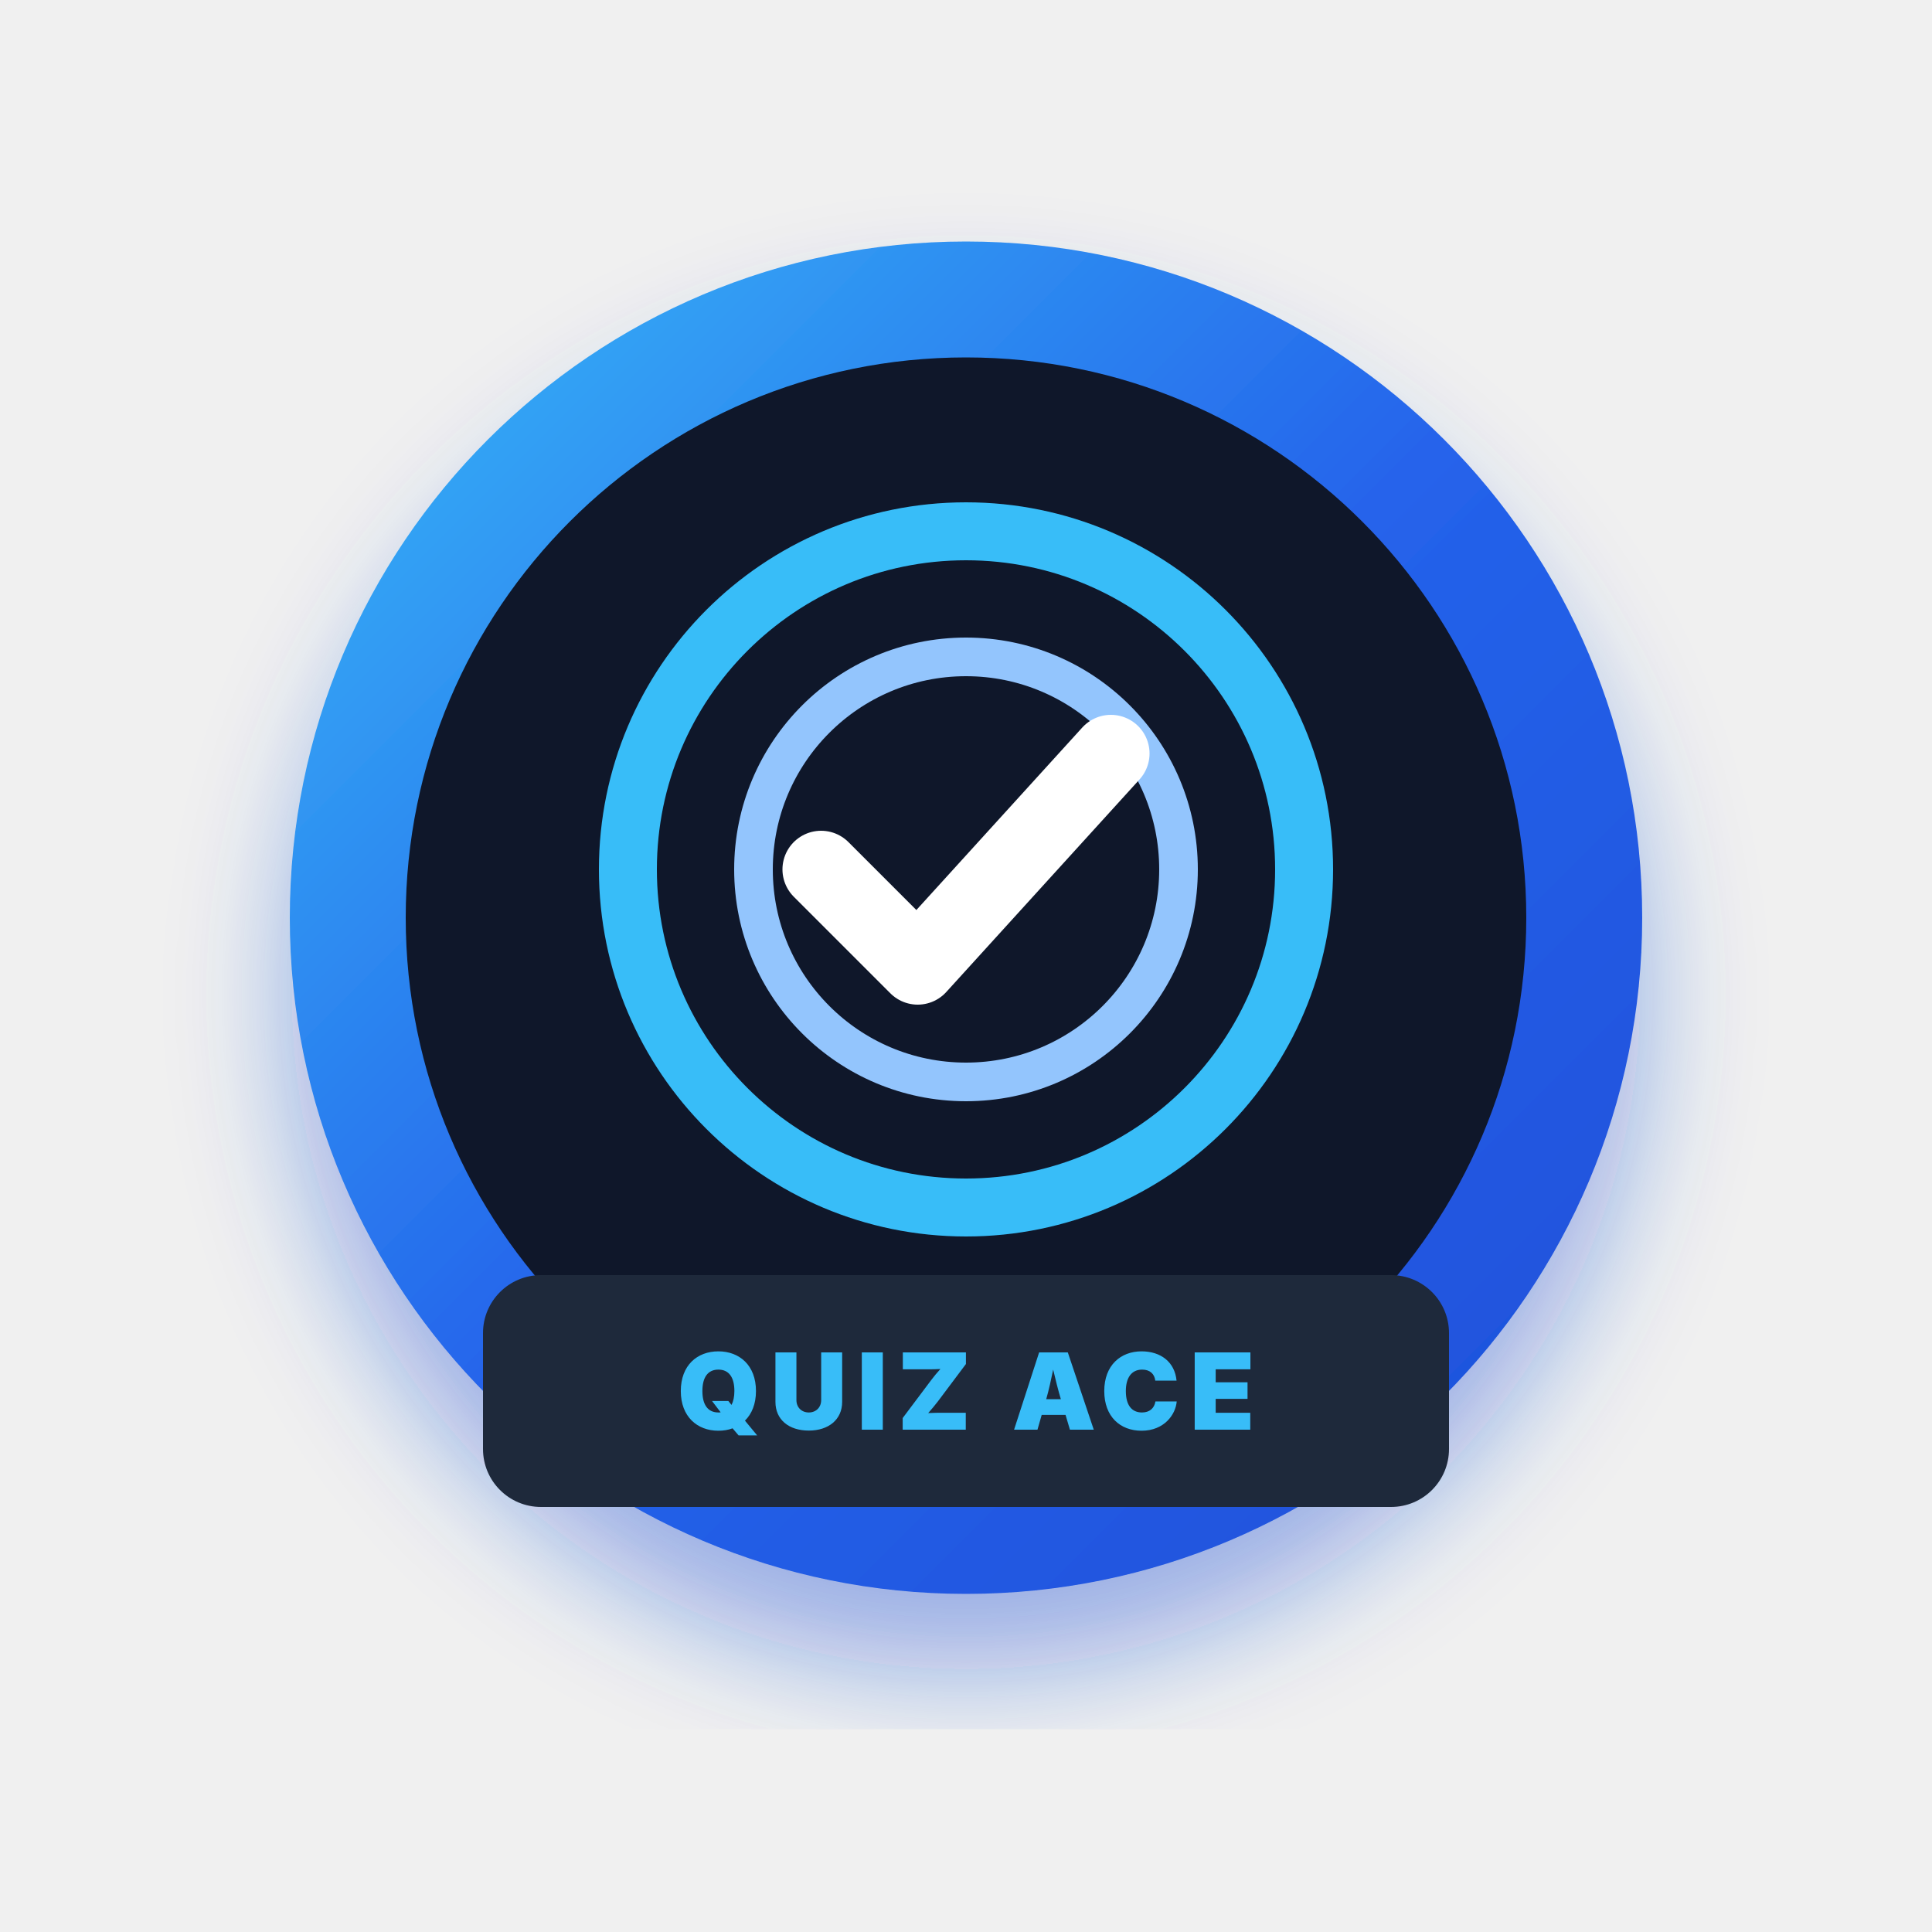
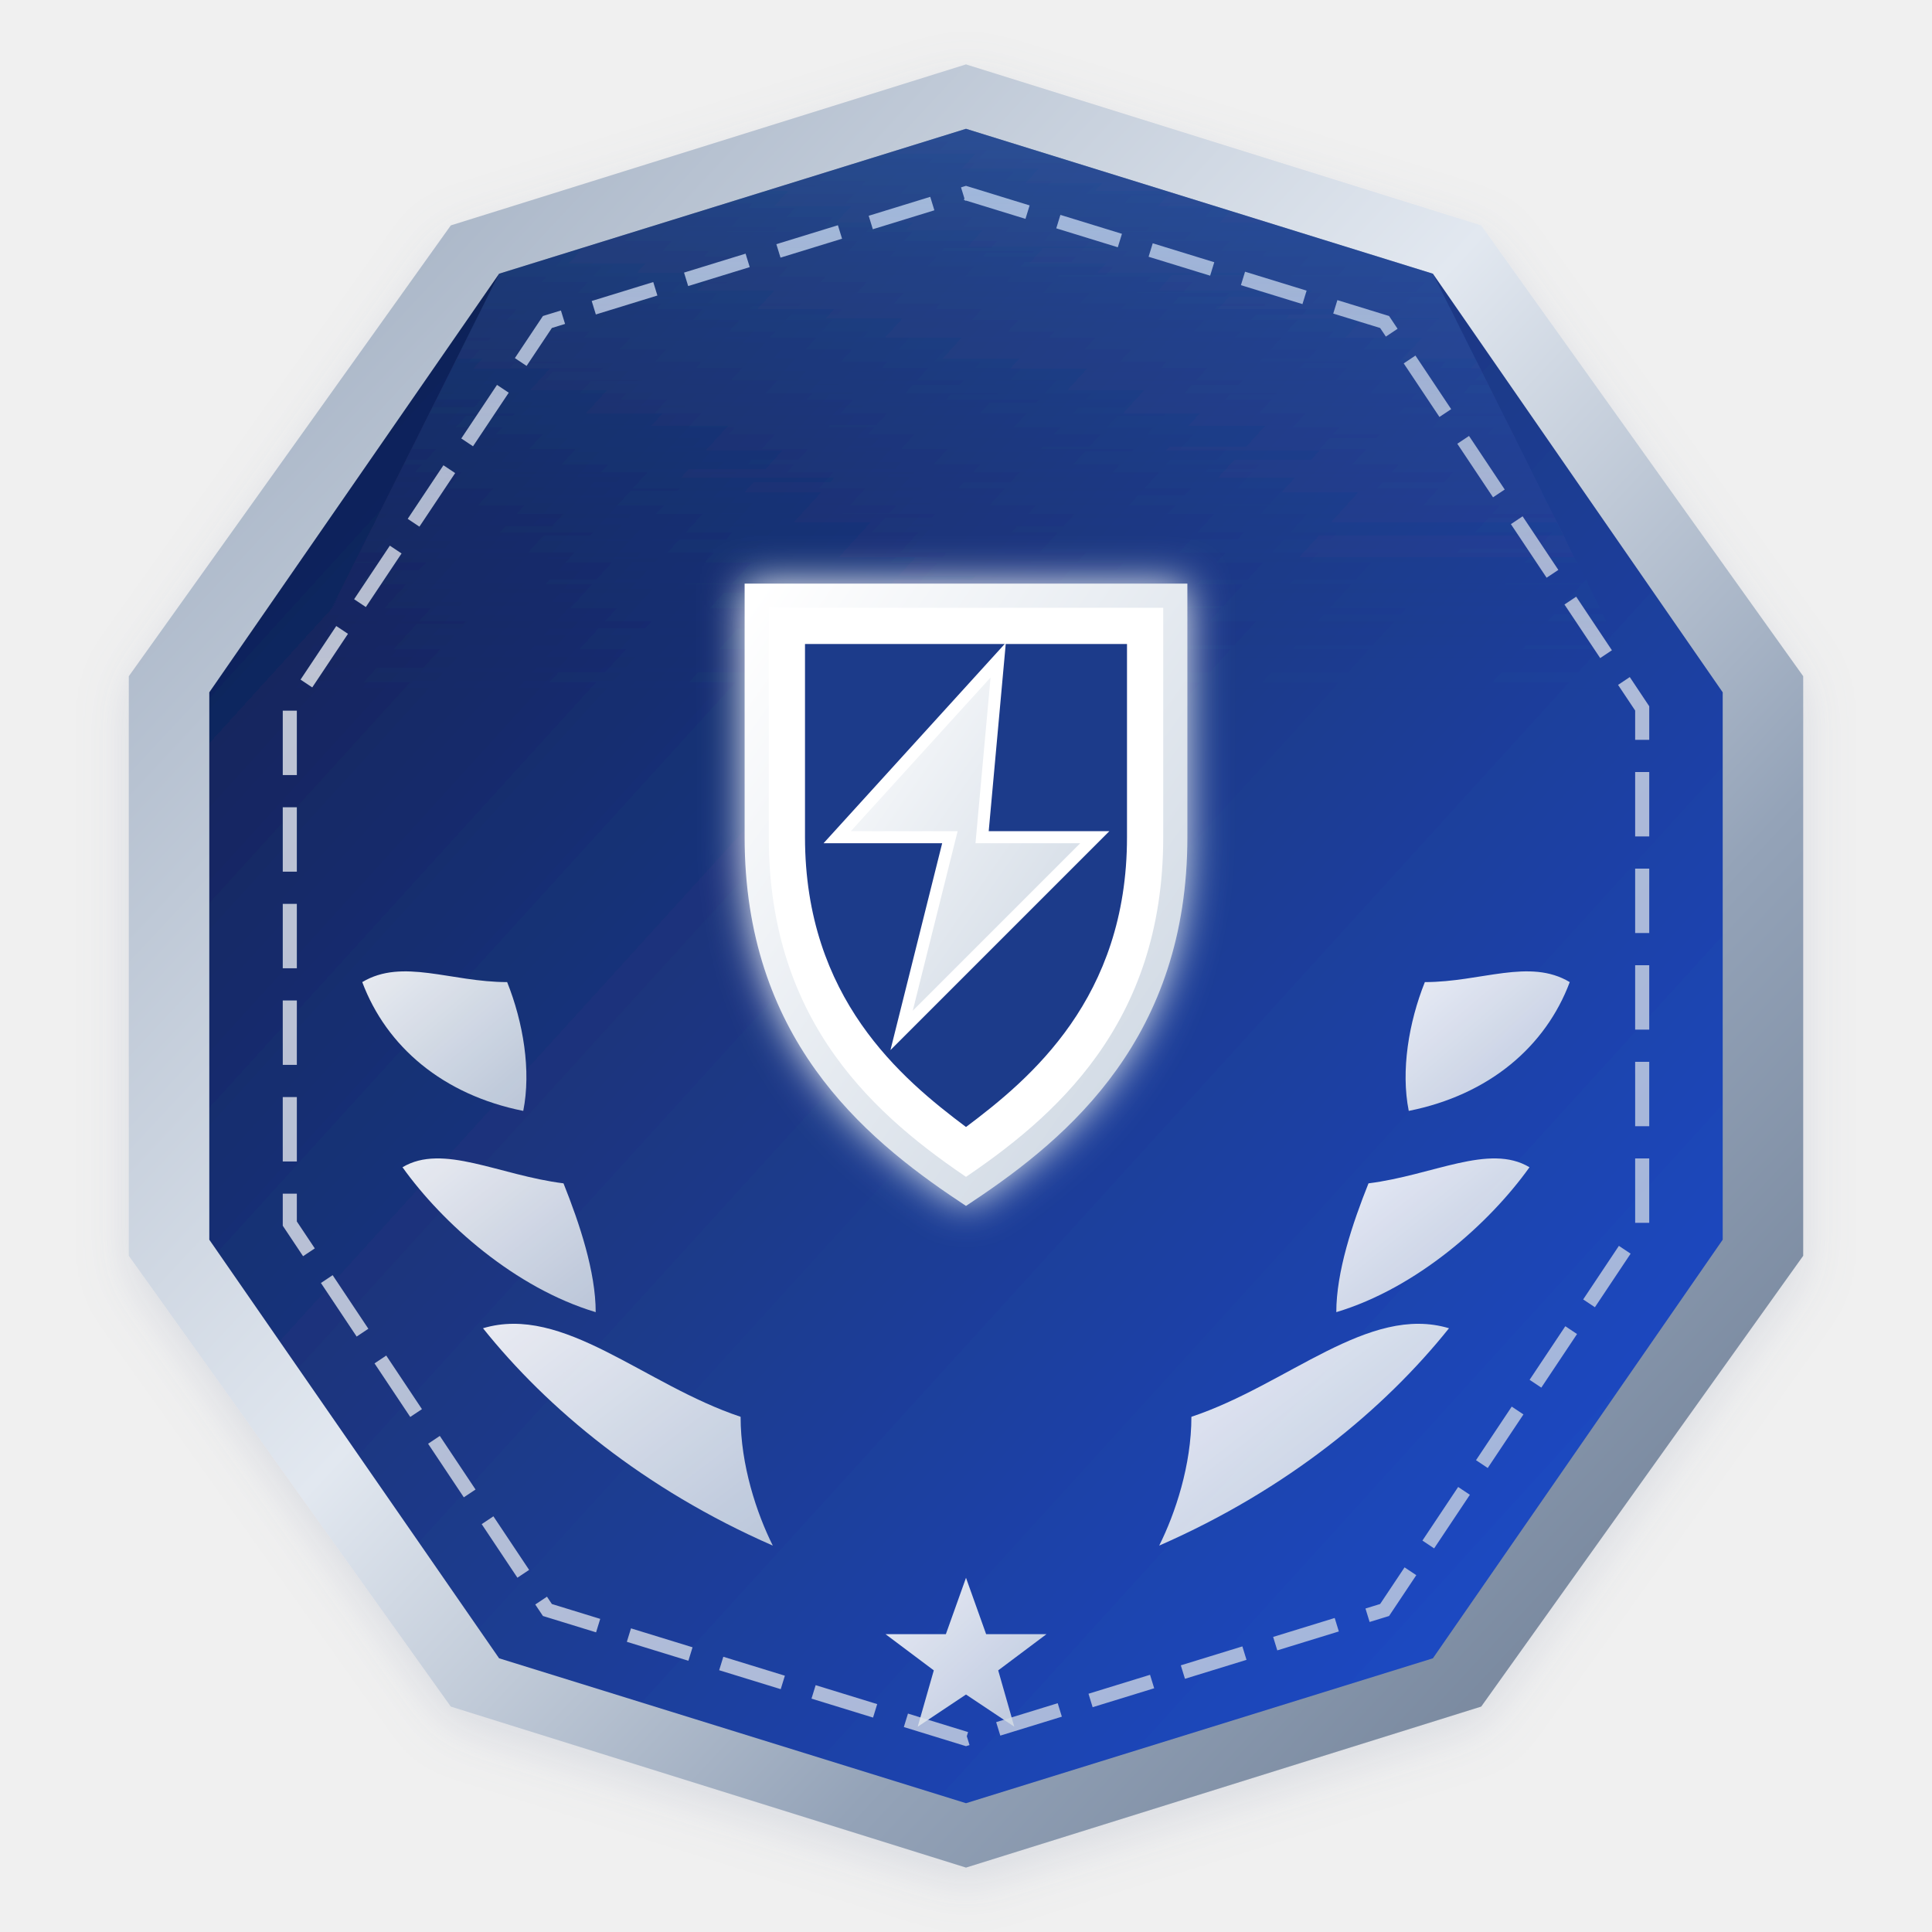
- <svg xmlns="http://www.w3.org/2000/svg" viewBox="0 0 200 200" width="200" height="200" fill="none">
+ <svg xmlns="http://www.w3.org/2000/svg" viewBox="0 0 240 240" width="100%" height="100%">
  <defs>
-     <linearGradient id="quizBlue" x1="0%" y1="0%" x2="100%" y2="100%">
-       <stop offset="0%" stop-color="#38bdf8" />
-       <stop offset="50%" stop-color="#2563eb" />
+     <linearGradient id="shieldBg" x1="0%" y1="0%" x2="100%" y2="100%">
+       <stop offset="0%" stop-color="#0a1945" />
+       <stop offset="50%" stop-color="#1e3a8a" />
      <stop offset="100%" stop-color="#1d4ed8" />
    </linearGradient>
-     <filter id="shadowQuizBlue" x="-10%" y="-10%" width="120%" height="120%">
-       <feDropShadow dx="0" dy="8" stdDeviation="6" flood-color="#1d4ed8" flood-opacity="0.4" />
+     <linearGradient id="shieldHighlight" x1="0%" y1="0%" x2="0%" y2="100%">
+       <stop offset="0%" stop-color="#60a5fa" stop-opacity="0.5" />
+       <stop offset="100%" stop-color="#1e3a8a" stop-opacity="0" />
+     </linearGradient>
+     <linearGradient id="tierRim" x1="0%" y1="0%" x2="100%" y2="100%">
+       <stop offset="0%" stop-color="#94a3b8" />
+       <stop offset="45%" stop-color="#e2e8f0" />
+       <stop offset="70%" stop-color="#94a3b8" />
+       <stop offset="100%" stop-color="#64748b" />
+     </linearGradient>
+     <linearGradient id="tierAccent" x1="0%" y1="0%" x2="100%" y2="100%">
+       <stop offset="0%" stop-color="#ffffff" />
+       <stop offset="100%" stop-color="#cbd5e1" />
+     </linearGradient>
+     <filter id="badgeShadow" x="-20%" y="-20%" width="140%" height="140%">
+       <feDropShadow dx="0" dy="8" stdDeviation="10" flood-color="#0a1945" flood-opacity="0.35" />
+       <feDropShadow dx="0" dy="2" stdDeviation="3" flood-color="#94a3b8" flood-opacity="0.25" />
+     </filter>
+     <filter id="iconGlow" x="-30%" y="-30%" width="160%" height="160%">
+       <feGaussianBlur stdDeviation="2.5" result="blur" />
+       <feMerge>
+         <feMergeNode in="blur" />
+         <feMergeNode in="SourceGraphic" />
+       </feMerge>
    </filter>
  </defs>
-   <circle cx="100" cy="95" r="70" fill="url(#quizBlue)" filter="url(#shadowQuizBlue)" />
-   <circle cx="100" cy="95" r="58" fill="#0f172a" />
-   <circle cx="100" cy="90" r="35" fill="none" stroke="#38bdf8" stroke-width="6" />
-   <circle cx="100" cy="90" r="22" fill="none" stroke="#93c5fd" stroke-width="4" />
-   <path d="M85 90 L95 100 L115 78" stroke="#ffffff" stroke-width="8" stroke-linecap="round" stroke-linejoin="round" />
-   <rect x="50" y="132" width="100" height="24" rx="6" fill="#1e293b" />
-   <text x="100" y="148" font-family="'Inter', sans-serif" font-size="11" font-weight="900" fill="#38bdf8" text-anchor="middle" letter-spacing="1">QUIZ ACE</text>
+   <g filter="url(#badgeShadow)">
+     <polygon points="120,8 184,28 224,84 224,156 184,212 120,232 56,212 16,156 16,84 56,28" fill="url(#tierRim)" />
+     <polygon points="120,16 178,34 214,86 214,154 178,206 120,224 62,206 26,154 26,86 62,34" fill="url(#shieldBg)" />
+     <polygon points="120,24 172,40 204,88 204,152 172,200 120,216 68,200 36,152 36,88 68,40" fill="none" stroke="url(#tierAccent)" stroke-width="1.75" stroke-opacity="0.75" stroke-dasharray="8 4" />
+     <path d="M62,34 L120,16 L178,34 L204,86 L36,86 Z" fill="url(#shieldHighlight)" opacity="0.6" />
+   </g>
+   <g fill="url(#tierAccent)" opacity="0.9">
+     <path d="M60,165 C68,175 80,185 96,192 C94,188 92,182 92,176 C80,172 70,162 60,165 Z" />
+     <path d="M50,145 C55,152 64,160 74,163 C74,158 72,152 70,147 C62,146 55,142 50,145 Z" />
+     <path d="M45,122 C48,130 55,136 65,138 C66,133 65,127 63,122 C56,122 50,119 45,122 Z" />
+     <path d="M180,165 C172,175 160,185 144,192 C146,188 148,182 148,176 C160,172 170,162 180,165 Z" />
+     <path d="M190,145 C185,152 176,160 166,163 C166,158 168,152 170,147 C178,146 185,142 190,145 Z" />
+     <path d="M195,122 C192,130 185,136 175,138 C174,133 175,127 177,122 C184,122 190,119 195,122 Z" />
+     <polygon points="120,196 122.5,203 130,203 124,207.5 126,214.5 120,210.5 114,214.5 116,207.5 110,203 117.5,203" fill="url(#tierAccent)" />
+   </g>
+   <g transform="translate(120, 106)" filter="url(#iconGlow)">
+     <path d="M-26,-32 L26,-32 L26,-2 C26,22 12,34 0,42 C-12,34 -26,22 -26,-2 Z" fill="#ffffff" stroke="url(#tierAccent)" stroke-width="3" />
+     <path d="M-20,-26 L20,-26 L20,-2 C20,18 8,28 0,34 C-8,28 -20,18 -20,-2 Z" fill="#1e3a8a" />
+     <polygon points="4,-24 -16,-2 -2,-2 -8,22 16,-2 2,-2" fill="url(#tierAccent)" stroke="#ffffff" stroke-width="1.5" />
+   </g>
</svg>
